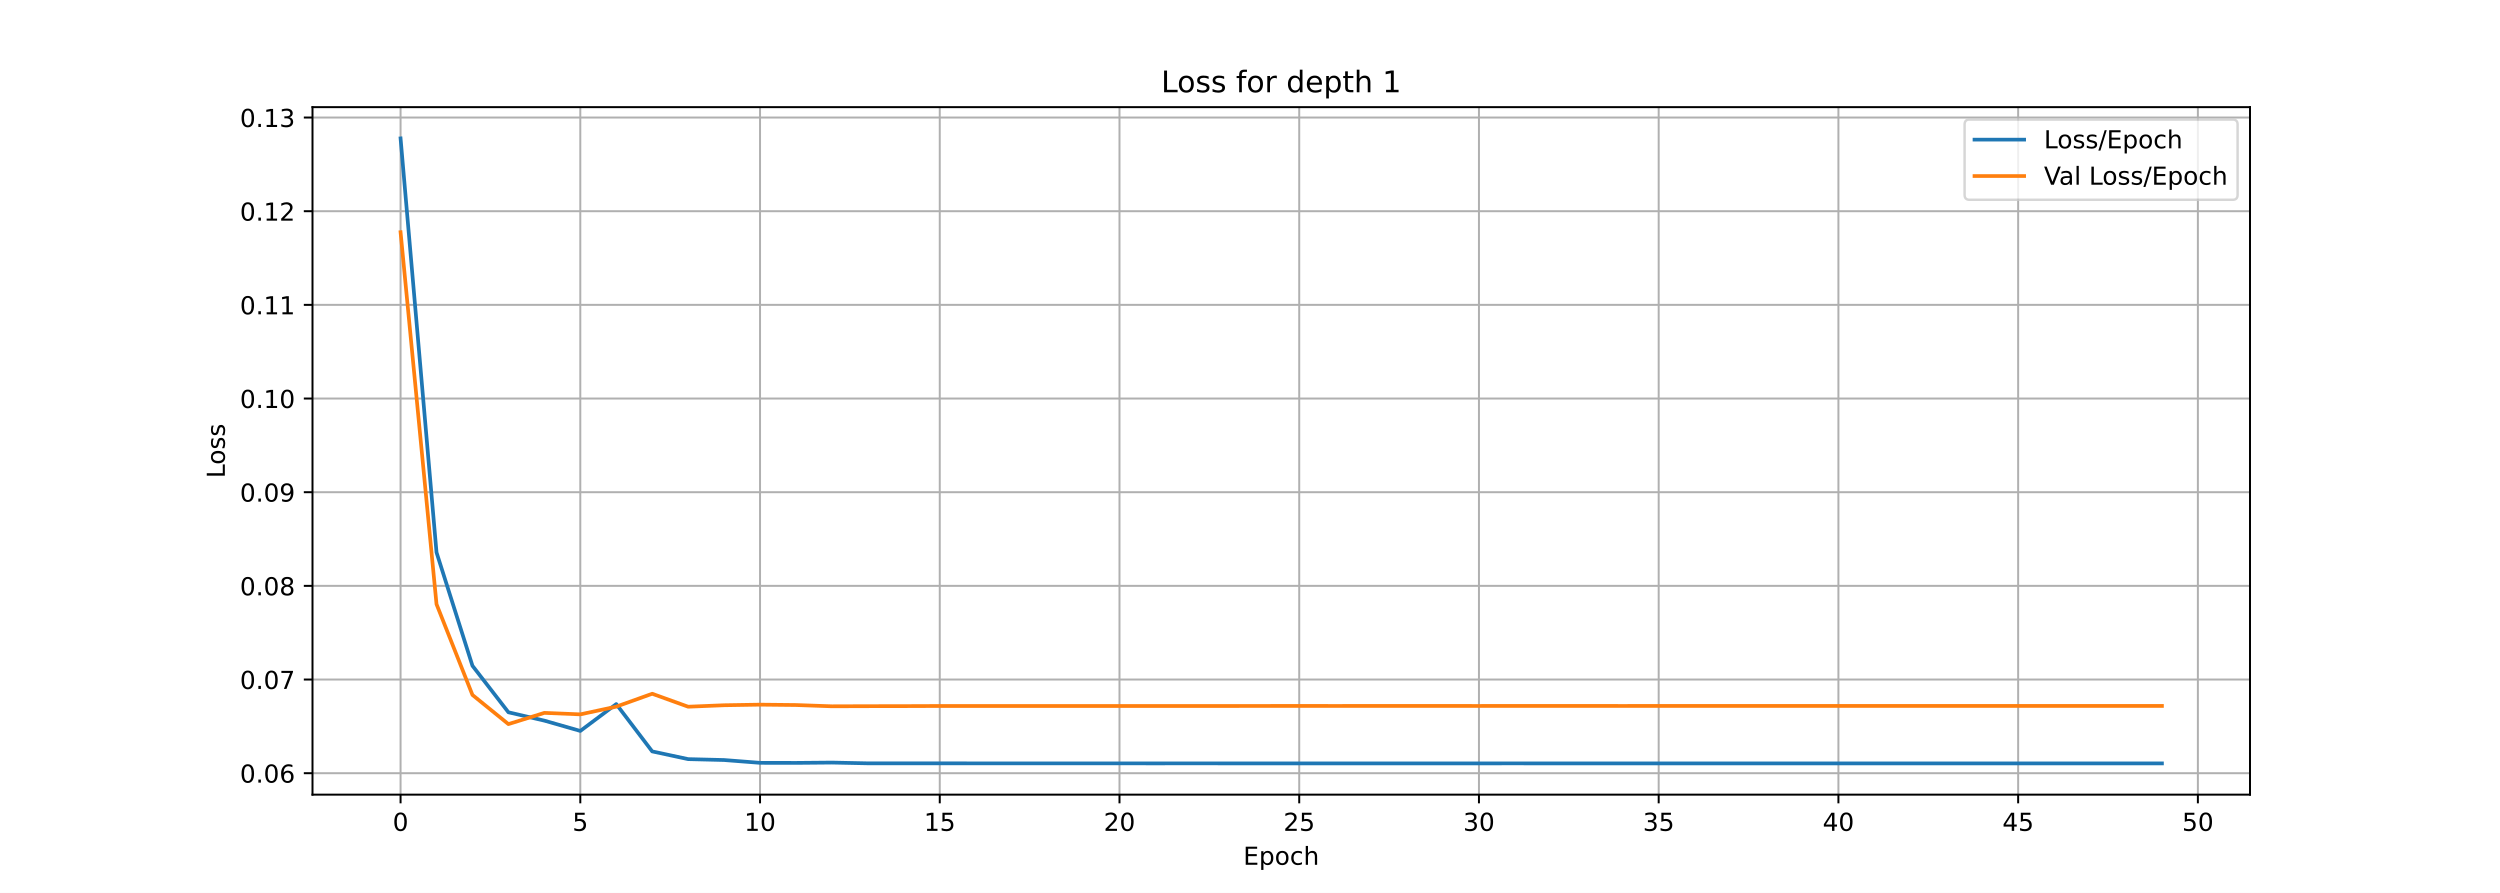
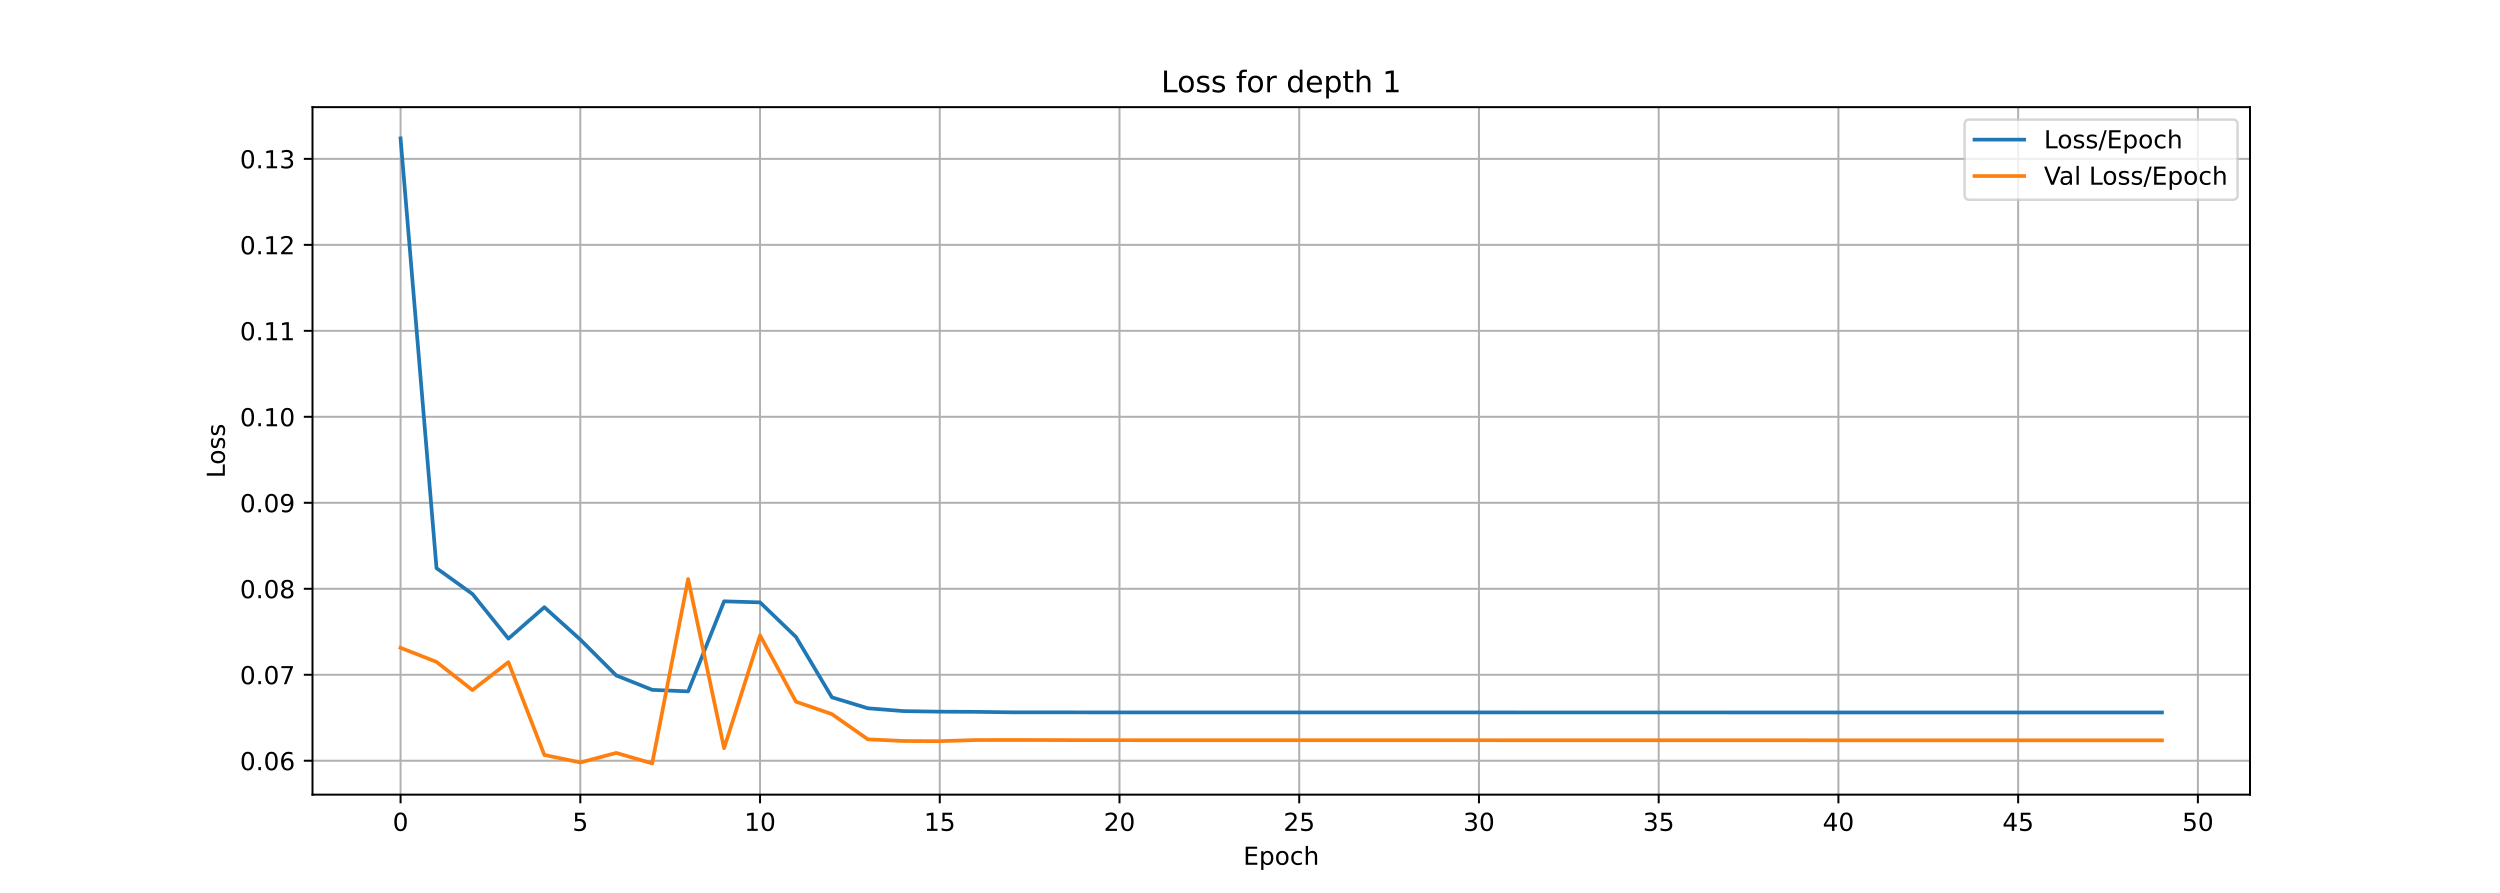
<svg xmlns="http://www.w3.org/2000/svg" xmlns:xlink="http://www.w3.org/1999/xlink" width="1008pt" height="360pt" viewBox="0 0 1008 360" version="1.1">
  <defs>
    <style type="text/css">*{stroke-linejoin: round; stroke-linecap: butt}</style>
  </defs>
  <g id="figure_1">
    <g id="patch_1">
      <path d="M 0 360  L 1008 360  L 1008 0  L 0 0  z " style="fill: #ffffff" />
    </g>
    <g id="axes_1">
      <g id="patch_2">
        <path d="M 126 320.4  L 907.2 320.4  L 907.2 43.2  L 126 43.2  z " style="fill: #ffffff" />
      </g>
      <g id="matplotlib.axis_1">
        <g id="xtick_1">
          <g id="line2d_1">
-             <path d="M 161.509 320.4  L 161.509 43.2  " clip-path="url(#p72de4d9f34)" style="fill: none; stroke: #b0b0b0; stroke-width: 0.8; stroke-linecap: square" />
+             <path d="M 161.509 320.4  L 161.509 43.2  " clip-path="url(#p47cf709d6e)" style="fill: none; stroke: #b0b0b0; stroke-width: 0.8; stroke-linecap: square" />
          </g>
          <g id="line2d_2">
            <defs>
-               <path id="ma40784e308" d="M 0 0  L 0 3.5  " style="stroke: #000000; stroke-width: 0.8" />
+               <path id="m8cbb5b014b" d="M 0 0  L 0 3.5  " style="stroke: #000000; stroke-width: 0.8" />
            </defs>
            <g>
-               <use xlink:href="#ma40784e308" x="161.509" y="320.4" style="stroke: #000000; stroke-width: 0.8" />
+               <use xlink:href="#m8cbb5b014b" x="161.509" y="320.4" style="stroke: #000000; stroke-width: 0.8" />
            </g>
          </g>
          <g id="text_1">
            <g transform="translate(158.3278 334.9984) scale(0.1 -0.1)">
              <defs>
                <path id="DejaVuSans-30" d="M 2034 4250  Q 1547 4250 1301 3770  Q 1056 3291 1056 2328  Q 1056 1369 1301 889  Q 1547 409 2034 409  Q 2525 409 2770 889  Q 3016 1369 3016 2328  Q 3016 3291 2770 3770  Q 2525 4250 2034 4250  z M 2034 4750  Q 2819 4750 3233 4129  Q 3647 3509 3647 2328  Q 3647 1150 3233 529  Q 2819 -91 2034 -91  Q 1250 -91 836 529  Q 422 1150 422 2328  Q 422 3509 836 4129  Q 1250 4750 2034 4750  z " transform="scale(0.015625)" />
              </defs>
              <use xlink:href="#DejaVuSans-30" />
            </g>
          </g>
        </g>
        <g id="xtick_2">
          <g id="line2d_3">
-             <path d="M 233.977 320.4  L 233.977 43.2  " clip-path="url(#p72de4d9f34)" style="fill: none; stroke: #b0b0b0; stroke-width: 0.8; stroke-linecap: square" />
+             <path d="M 233.977 320.4  L 233.977 43.2  " clip-path="url(#p47cf709d6e)" style="fill: none; stroke: #b0b0b0; stroke-width: 0.8; stroke-linecap: square" />
          </g>
          <g id="line2d_4">
            <g>
-               <use xlink:href="#ma40784e308" x="233.977" y="320.4" style="stroke: #000000; stroke-width: 0.8" />
+               <use xlink:href="#m8cbb5b014b" x="233.977" y="320.4" style="stroke: #000000; stroke-width: 0.8" />
            </g>
          </g>
          <g id="text_2">
            <g transform="translate(230.7954 334.9984) scale(0.1 -0.1)">
              <defs>
                <path id="DejaVuSans-35" d="M 691 4666  L 3169 4666  L 3169 4134  L 1269 4134  L 1269 2991  Q 1406 3038 1543 3061  Q 1681 3084 1819 3084  Q 2600 3084 3056 2656  Q 3513 2228 3513 1497  Q 3513 744 3044 326  Q 2575 -91 1722 -91  Q 1428 -91 1123 -41  Q 819 9 494 109  L 494 744  Q 775 591 1075 516  Q 1375 441 1709 441  Q 2250 441 2565 725  Q 2881 1009 2881 1497  Q 2881 1984 2565 2268  Q 2250 2553 1709 2553  Q 1456 2553 1204 2497  Q 953 2441 691 2322  L 691 4666  z " transform="scale(0.015625)" />
              </defs>
              <use xlink:href="#DejaVuSans-35" />
            </g>
          </g>
        </g>
        <g id="xtick_3">
          <g id="line2d_5">
-             <path d="M 306.444 320.4  L 306.444 43.2  " clip-path="url(#p72de4d9f34)" style="fill: none; stroke: #b0b0b0; stroke-width: 0.8; stroke-linecap: square" />
+             <path d="M 306.444 320.4  L 306.444 43.2  " clip-path="url(#p47cf709d6e)" style="fill: none; stroke: #b0b0b0; stroke-width: 0.8; stroke-linecap: square" />
          </g>
          <g id="line2d_6">
            <g>
-               <use xlink:href="#ma40784e308" x="306.444" y="320.4" style="stroke: #000000; stroke-width: 0.8" />
+               <use xlink:href="#m8cbb5b014b" x="306.444" y="320.4" style="stroke: #000000; stroke-width: 0.8" />
            </g>
          </g>
          <g id="text_3">
            <g transform="translate(300.0817 334.9984) scale(0.1 -0.1)">
              <defs>
                <path id="DejaVuSans-31" d="M 794 531  L 1825 531  L 1825 4091  L 703 3866  L 703 4441  L 1819 4666  L 2450 4666  L 2450 531  L 3481 531  L 3481 0  L 794 0  L 794 531  z " transform="scale(0.015625)" />
              </defs>
              <use xlink:href="#DejaVuSans-31" />
              <use xlink:href="#DejaVuSans-30" x="63.623" />
            </g>
          </g>
        </g>
        <g id="xtick_4">
          <g id="line2d_7">
-             <path d="M 378.912 320.4  L 378.912 43.2  " clip-path="url(#p72de4d9f34)" style="fill: none; stroke: #b0b0b0; stroke-width: 0.8; stroke-linecap: square" />
+             <path d="M 378.912 320.4  L 378.912 43.2  " clip-path="url(#p47cf709d6e)" style="fill: none; stroke: #b0b0b0; stroke-width: 0.8; stroke-linecap: square" />
          </g>
          <g id="line2d_8">
            <g>
-               <use xlink:href="#ma40784e308" x="378.912" y="320.4" style="stroke: #000000; stroke-width: 0.8" />
+               <use xlink:href="#m8cbb5b014b" x="378.912" y="320.4" style="stroke: #000000; stroke-width: 0.8" />
            </g>
          </g>
          <g id="text_4">
            <g transform="translate(372.5492 334.9984) scale(0.1 -0.1)">
              <use xlink:href="#DejaVuSans-31" />
              <use xlink:href="#DejaVuSans-35" x="63.623" />
            </g>
          </g>
        </g>
        <g id="xtick_5">
          <g id="line2d_9">
-             <path d="M 451.379 320.4  L 451.379 43.2  " clip-path="url(#p72de4d9f34)" style="fill: none; stroke: #b0b0b0; stroke-width: 0.8; stroke-linecap: square" />
+             <path d="M 451.379 320.4  L 451.379 43.2  " clip-path="url(#p47cf709d6e)" style="fill: none; stroke: #b0b0b0; stroke-width: 0.8; stroke-linecap: square" />
          </g>
          <g id="line2d_10">
            <g>
-               <use xlink:href="#ma40784e308" x="451.379" y="320.4" style="stroke: #000000; stroke-width: 0.8" />
+               <use xlink:href="#m8cbb5b014b" x="451.379" y="320.4" style="stroke: #000000; stroke-width: 0.8" />
            </g>
          </g>
          <g id="text_5">
            <g transform="translate(445.0167 334.9984) scale(0.1 -0.1)">
              <defs>
                <path id="DejaVuSans-32" d="M 1228 531  L 3431 531  L 3431 0  L 469 0  L 469 531  Q 828 903 1448 1529  Q 2069 2156 2228 2338  Q 2531 2678 2651 2914  Q 2772 3150 2772 3378  Q 2772 3750 2511 3984  Q 2250 4219 1831 4219  Q 1534 4219 1204 4116  Q 875 4013 500 3803  L 500 4441  Q 881 4594 1212 4672  Q 1544 4750 1819 4750  Q 2544 4750 2975 4387  Q 3406 4025 3406 3419  Q 3406 3131 3298 2873  Q 3191 2616 2906 2266  Q 2828 2175 2409 1742  Q 1991 1309 1228 531  z " transform="scale(0.015625)" />
              </defs>
              <use xlink:href="#DejaVuSans-32" />
              <use xlink:href="#DejaVuSans-30" x="63.623" />
            </g>
          </g>
        </g>
        <g id="xtick_6">
          <g id="line2d_11">
-             <path d="M 523.847 320.4  L 523.847 43.2  " clip-path="url(#p72de4d9f34)" style="fill: none; stroke: #b0b0b0; stroke-width: 0.8; stroke-linecap: square" />
+             <path d="M 523.847 320.4  L 523.847 43.2  " clip-path="url(#p47cf709d6e)" style="fill: none; stroke: #b0b0b0; stroke-width: 0.8; stroke-linecap: square" />
          </g>
          <g id="line2d_12">
            <g>
-               <use xlink:href="#ma40784e308" x="523.847" y="320.4" style="stroke: #000000; stroke-width: 0.8" />
+               <use xlink:href="#m8cbb5b014b" x="523.847" y="320.4" style="stroke: #000000; stroke-width: 0.8" />
            </g>
          </g>
          <g id="text_6">
            <g transform="translate(517.4843 334.9984) scale(0.1 -0.1)">
              <use xlink:href="#DejaVuSans-32" />
              <use xlink:href="#DejaVuSans-35" x="63.623" />
            </g>
          </g>
        </g>
        <g id="xtick_7">
          <g id="line2d_13">
-             <path d="M 596.314 320.4  L 596.314 43.2  " clip-path="url(#p72de4d9f34)" style="fill: none; stroke: #b0b0b0; stroke-width: 0.8; stroke-linecap: square" />
+             <path d="M 596.314 320.4  L 596.314 43.2  " clip-path="url(#p47cf709d6e)" style="fill: none; stroke: #b0b0b0; stroke-width: 0.8; stroke-linecap: square" />
          </g>
          <g id="line2d_14">
            <g>
-               <use xlink:href="#ma40784e308" x="596.314" y="320.4" style="stroke: #000000; stroke-width: 0.8" />
+               <use xlink:href="#m8cbb5b014b" x="596.314" y="320.4" style="stroke: #000000; stroke-width: 0.8" />
            </g>
          </g>
          <g id="text_7">
            <g transform="translate(589.9518 334.9984) scale(0.1 -0.1)">
              <defs>
                <path id="DejaVuSans-33" d="M 2597 2516  Q 3050 2419 3304 2112  Q 3559 1806 3559 1356  Q 3559 666 3084 287  Q 2609 -91 1734 -91  Q 1441 -91 1130 -33  Q 819 25 488 141  L 488 750  Q 750 597 1062 519  Q 1375 441 1716 441  Q 2309 441 2620 675  Q 2931 909 2931 1356  Q 2931 1769 2642 2001  Q 2353 2234 1838 2234  L 1294 2234  L 1294 2753  L 1863 2753  Q 2328 2753 2575 2939  Q 2822 3125 2822 3475  Q 2822 3834 2567 4026  Q 2313 4219 1838 4219  Q 1578 4219 1281 4162  Q 984 4106 628 3988  L 628 4550  Q 988 4650 1302 4700  Q 1616 4750 1894 4750  Q 2613 4750 3031 4423  Q 3450 4097 3450 3541  Q 3450 3153 3228 2886  Q 3006 2619 2597 2516  z " transform="scale(0.015625)" />
              </defs>
              <use xlink:href="#DejaVuSans-33" />
              <use xlink:href="#DejaVuSans-30" x="63.623" />
            </g>
          </g>
        </g>
        <g id="xtick_8">
          <g id="line2d_15">
-             <path d="M 668.782 320.4  L 668.782 43.2  " clip-path="url(#p72de4d9f34)" style="fill: none; stroke: #b0b0b0; stroke-width: 0.8; stroke-linecap: square" />
+             <path d="M 668.782 320.4  L 668.782 43.2  " clip-path="url(#p47cf709d6e)" style="fill: none; stroke: #b0b0b0; stroke-width: 0.8; stroke-linecap: square" />
          </g>
          <g id="line2d_16">
            <g>
-               <use xlink:href="#ma40784e308" x="668.782" y="320.4" style="stroke: #000000; stroke-width: 0.8" />
+               <use xlink:href="#m8cbb5b014b" x="668.782" y="320.4" style="stroke: #000000; stroke-width: 0.8" />
            </g>
          </g>
          <g id="text_8">
            <g transform="translate(662.4193 334.9984) scale(0.1 -0.1)">
              <use xlink:href="#DejaVuSans-33" />
              <use xlink:href="#DejaVuSans-35" x="63.623" />
            </g>
          </g>
        </g>
        <g id="xtick_9">
          <g id="line2d_17">
-             <path d="M 741.249 320.4  L 741.249 43.2  " clip-path="url(#p72de4d9f34)" style="fill: none; stroke: #b0b0b0; stroke-width: 0.8; stroke-linecap: square" />
+             <path d="M 741.249 320.4  L 741.249 43.2  " clip-path="url(#p47cf709d6e)" style="fill: none; stroke: #b0b0b0; stroke-width: 0.8; stroke-linecap: square" />
          </g>
          <g id="line2d_18">
            <g>
-               <use xlink:href="#ma40784e308" x="741.249" y="320.4" style="stroke: #000000; stroke-width: 0.8" />
+               <use xlink:href="#m8cbb5b014b" x="741.249" y="320.4" style="stroke: #000000; stroke-width: 0.8" />
            </g>
          </g>
          <g id="text_9">
            <g transform="translate(734.8869 334.9984) scale(0.1 -0.1)">
              <defs>
                <path id="DejaVuSans-34" d="M 2419 4116  L 825 1625  L 2419 1625  L 2419 4116  z M 2253 4666  L 3047 4666  L 3047 1625  L 3713 1625  L 3713 1100  L 3047 1100  L 3047 0  L 2419 0  L 2419 1100  L 313 1100  L 313 1709  L 2253 4666  z " transform="scale(0.015625)" />
              </defs>
              <use xlink:href="#DejaVuSans-34" />
              <use xlink:href="#DejaVuSans-30" x="63.623" />
            </g>
          </g>
        </g>
        <g id="xtick_10">
          <g id="line2d_19">
-             <path d="M 813.717 320.4  L 813.717 43.2  " clip-path="url(#p72de4d9f34)" style="fill: none; stroke: #b0b0b0; stroke-width: 0.8; stroke-linecap: square" />
+             <path d="M 813.717 320.4  L 813.717 43.2  " clip-path="url(#p47cf709d6e)" style="fill: none; stroke: #b0b0b0; stroke-width: 0.8; stroke-linecap: square" />
          </g>
          <g id="line2d_20">
            <g>
-               <use xlink:href="#ma40784e308" x="813.717" y="320.4" style="stroke: #000000; stroke-width: 0.8" />
+               <use xlink:href="#m8cbb5b014b" x="813.717" y="320.4" style="stroke: #000000; stroke-width: 0.8" />
            </g>
          </g>
          <g id="text_10">
            <g transform="translate(807.3544 334.9984) scale(0.1 -0.1)">
              <use xlink:href="#DejaVuSans-34" />
              <use xlink:href="#DejaVuSans-35" x="63.623" />
            </g>
          </g>
        </g>
        <g id="xtick_11">
          <g id="line2d_21">
-             <path d="M 886.184 320.4  L 886.184 43.2  " clip-path="url(#p72de4d9f34)" style="fill: none; stroke: #b0b0b0; stroke-width: 0.8; stroke-linecap: square" />
+             <path d="M 886.184 320.4  L 886.184 43.2  " clip-path="url(#p47cf709d6e)" style="fill: none; stroke: #b0b0b0; stroke-width: 0.8; stroke-linecap: square" />
          </g>
          <g id="line2d_22">
            <g>
-               <use xlink:href="#ma40784e308" x="886.184" y="320.4" style="stroke: #000000; stroke-width: 0.8" />
+               <use xlink:href="#m8cbb5b014b" x="886.184" y="320.4" style="stroke: #000000; stroke-width: 0.8" />
            </g>
          </g>
          <g id="text_11">
            <g transform="translate(879.8219 334.9984) scale(0.1 -0.1)">
              <use xlink:href="#DejaVuSans-35" />
              <use xlink:href="#DejaVuSans-30" x="63.623" />
            </g>
          </g>
        </g>
        <g id="text_12">
          <g transform="translate(501.2891 348.6766) scale(0.1 -0.1)">
            <defs>
              <path id="DejaVuSans-45" d="M 628 4666  L 3578 4666  L 3578 4134  L 1259 4134  L 1259 2753  L 3481 2753  L 3481 2222  L 1259 2222  L 1259 531  L 3634 531  L 3634 0  L 628 0  L 628 4666  z " transform="scale(0.015625)" />
              <path id="DejaVuSans-70" d="M 1159 525  L 1159 -1331  L 581 -1331  L 581 3500  L 1159 3500  L 1159 2969  Q 1341 3281 1617 3432  Q 1894 3584 2278 3584  Q 2916 3584 3314 3078  Q 3713 2572 3713 1747  Q 3713 922 3314 415  Q 2916 -91 2278 -91  Q 1894 -91 1617 61  Q 1341 213 1159 525  z M 3116 1747  Q 3116 2381 2855 2742  Q 2594 3103 2138 3103  Q 1681 3103 1420 2742  Q 1159 2381 1159 1747  Q 1159 1113 1420 752  Q 1681 391 2138 391  Q 2594 391 2855 752  Q 3116 1113 3116 1747  z " transform="scale(0.015625)" />
              <path id="DejaVuSans-6f" d="M 1959 3097  Q 1497 3097 1228 2736  Q 959 2375 959 1747  Q 959 1119 1226 758  Q 1494 397 1959 397  Q 2419 397 2687 759  Q 2956 1122 2956 1747  Q 2956 2369 2687 2733  Q 2419 3097 1959 3097  z M 1959 3584  Q 2709 3584 3137 3096  Q 3566 2609 3566 1747  Q 3566 888 3137 398  Q 2709 -91 1959 -91  Q 1206 -91 779 398  Q 353 888 353 1747  Q 353 2609 779 3096  Q 1206 3584 1959 3584  z " transform="scale(0.015625)" />
              <path id="DejaVuSans-63" d="M 3122 3366  L 3122 2828  Q 2878 2963 2633 3030  Q 2388 3097 2138 3097  Q 1578 3097 1268 2742  Q 959 2388 959 1747  Q 959 1106 1268 751  Q 1578 397 2138 397  Q 2388 397 2633 464  Q 2878 531 3122 666  L 3122 134  Q 2881 22 2623 -34  Q 2366 -91 2075 -91  Q 1284 -91 818 406  Q 353 903 353 1747  Q 353 2603 823 3093  Q 1294 3584 2113 3584  Q 2378 3584 2631 3529  Q 2884 3475 3122 3366  z " transform="scale(0.015625)" />
              <path id="DejaVuSans-68" d="M 3513 2113  L 3513 0  L 2938 0  L 2938 2094  Q 2938 2591 2744 2837  Q 2550 3084 2163 3084  Q 1697 3084 1428 2787  Q 1159 2491 1159 1978  L 1159 0  L 581 0  L 581 4863  L 1159 4863  L 1159 2956  Q 1366 3272 1645 3428  Q 1925 3584 2291 3584  Q 2894 3584 3203 3211  Q 3513 2838 3513 2113  z " transform="scale(0.015625)" />
            </defs>
            <use xlink:href="#DejaVuSans-45" />
            <use xlink:href="#DejaVuSans-70" x="63.184" />
            <use xlink:href="#DejaVuSans-6f" x="126.66" />
            <use xlink:href="#DejaVuSans-63" x="187.842" />
            <use xlink:href="#DejaVuSans-68" x="242.822" />
          </g>
        </g>
      </g>
      <g id="matplotlib.axis_2">
        <g id="ytick_1">
          <g id="line2d_23">
-             <path d="M 126 311.756  L 907.2 311.756  " clip-path="url(#p72de4d9f34)" style="fill: none; stroke: #b0b0b0; stroke-width: 0.8; stroke-linecap: square" />
+             <path d="M 126 306.731  L 907.2 306.731  " clip-path="url(#p47cf709d6e)" style="fill: none; stroke: #b0b0b0; stroke-width: 0.8; stroke-linecap: square" />
          </g>
          <g id="line2d_24">
            <defs>
-               <path id="md7d22ece8f" d="M 0 0  L -3.5 0  " style="stroke: #000000; stroke-width: 0.8" />
+               <path id="mc4d6ea62c8" d="M 0 0  L -3.5 0  " style="stroke: #000000; stroke-width: 0.8" />
            </defs>
            <g>
-               <use xlink:href="#md7d22ece8f" x="126" y="311.756" style="stroke: #000000; stroke-width: 0.8" />
+               <use xlink:href="#mc4d6ea62c8" x="126" y="306.731" style="stroke: #000000; stroke-width: 0.8" />
            </g>
          </g>
          <g id="text_13">
-             <g transform="translate(96.73438 315.5548) scale(0.1 -0.1)">
+             <g transform="translate(96.73438 310.5305) scale(0.1 -0.1)">
              <defs>
                <path id="DejaVuSans-2e" d="M 684 794  L 1344 794  L 1344 0  L 684 0  L 684 794  z " transform="scale(0.015625)" />
                <path id="DejaVuSans-36" d="M 2113 2584  Q 1688 2584 1439 2293  Q 1191 2003 1191 1497  Q 1191 994 1439 701  Q 1688 409 2113 409  Q 2538 409 2786 701  Q 3034 994 3034 1497  Q 3034 2003 2786 2293  Q 2538 2584 2113 2584  z M 3366 4563  L 3366 3988  Q 3128 4100 2886 4159  Q 2644 4219 2406 4219  Q 1781 4219 1451 3797  Q 1122 3375 1075 2522  Q 1259 2794 1537 2939  Q 1816 3084 2150 3084  Q 2853 3084 3261 2657  Q 3669 2231 3669 1497  Q 3669 778 3244 343  Q 2819 -91 2113 -91  Q 1303 -91 875 529  Q 447 1150 447 2328  Q 447 3434 972 4092  Q 1497 4750 2381 4750  Q 2619 4750 2861 4703  Q 3103 4656 3366 4563  z " transform="scale(0.015625)" />
              </defs>
              <use xlink:href="#DejaVuSans-30" />
              <use xlink:href="#DejaVuSans-2e" x="63.623" />
              <use xlink:href="#DejaVuSans-30" x="95.41" />
              <use xlink:href="#DejaVuSans-36" x="159.033" />
            </g>
          </g>
        </g>
        <g id="ytick_2">
          <g id="line2d_25">
-             <path d="M 126 273.99  L 907.2 273.99  " clip-path="url(#p72de4d9f34)" style="fill: none; stroke: #b0b0b0; stroke-width: 0.8; stroke-linecap: square" />
+             <path d="M 126 272.064  L 907.2 272.064  " clip-path="url(#p47cf709d6e)" style="fill: none; stroke: #b0b0b0; stroke-width: 0.8; stroke-linecap: square" />
          </g>
          <g id="line2d_26">
            <g>
-               <use xlink:href="#md7d22ece8f" x="126" y="273.99" style="stroke: #000000; stroke-width: 0.8" />
+               <use xlink:href="#mc4d6ea62c8" x="126" y="272.064" style="stroke: #000000; stroke-width: 0.8" />
            </g>
          </g>
          <g id="text_14">
-             <g transform="translate(96.73438 277.7897) scale(0.1 -0.1)">
+             <g transform="translate(96.73438 275.8629) scale(0.1 -0.1)">
              <defs>
                <path id="DejaVuSans-37" d="M 525 4666  L 3525 4666  L 3525 4397  L 1831 0  L 1172 0  L 2766 4134  L 525 4134  L 525 4666  z " transform="scale(0.015625)" />
              </defs>
              <use xlink:href="#DejaVuSans-30" />
              <use xlink:href="#DejaVuSans-2e" x="63.623" />
              <use xlink:href="#DejaVuSans-30" x="95.41" />
              <use xlink:href="#DejaVuSans-37" x="159.033" />
            </g>
          </g>
        </g>
        <g id="ytick_3">
          <g id="line2d_27">
-             <path d="M 126 236.225  L 907.2 236.225  " clip-path="url(#p72de4d9f34)" style="fill: none; stroke: #b0b0b0; stroke-width: 0.8; stroke-linecap: square" />
+             <path d="M 126 237.396  L 907.2 237.396  " clip-path="url(#p47cf709d6e)" style="fill: none; stroke: #b0b0b0; stroke-width: 0.8; stroke-linecap: square" />
          </g>
          <g id="line2d_28">
            <g>
-               <use xlink:href="#md7d22ece8f" x="126" y="236.225" style="stroke: #000000; stroke-width: 0.8" />
+               <use xlink:href="#mc4d6ea62c8" x="126" y="237.396" style="stroke: #000000; stroke-width: 0.8" />
            </g>
          </g>
          <g id="text_15">
-             <g transform="translate(96.73438 240.0246) scale(0.1 -0.1)">
+             <g transform="translate(96.73438 241.1954) scale(0.1 -0.1)">
              <defs>
                <path id="DejaVuSans-38" d="M 2034 2216  Q 1584 2216 1326 1975  Q 1069 1734 1069 1313  Q 1069 891 1326 650  Q 1584 409 2034 409  Q 2484 409 2743 651  Q 3003 894 3003 1313  Q 3003 1734 2745 1975  Q 2488 2216 2034 2216  z M 1403 2484  Q 997 2584 770 2862  Q 544 3141 544 3541  Q 544 4100 942 4425  Q 1341 4750 2034 4750  Q 2731 4750 3128 4425  Q 3525 4100 3525 3541  Q 3525 3141 3298 2862  Q 3072 2584 2669 2484  Q 3125 2378 3379 2068  Q 3634 1759 3634 1313  Q 3634 634 3220 271  Q 2806 -91 2034 -91  Q 1263 -91 848 271  Q 434 634 434 1313  Q 434 1759 690 2068  Q 947 2378 1403 2484  z M 1172 3481  Q 1172 3119 1398 2916  Q 1625 2713 2034 2713  Q 2441 2713 2670 2916  Q 2900 3119 2900 3481  Q 2900 3844 2670 4047  Q 2441 4250 2034 4250  Q 1625 4250 1398 4047  Q 1172 3844 1172 3481  z " transform="scale(0.015625)" />
              </defs>
              <use xlink:href="#DejaVuSans-30" />
              <use xlink:href="#DejaVuSans-2e" x="63.623" />
              <use xlink:href="#DejaVuSans-30" x="95.41" />
              <use xlink:href="#DejaVuSans-38" x="159.033" />
            </g>
          </g>
        </g>
        <g id="ytick_4">
          <g id="line2d_29">
-             <path d="M 126 198.46  L 907.2 198.46  " clip-path="url(#p72de4d9f34)" style="fill: none; stroke: #b0b0b0; stroke-width: 0.8; stroke-linecap: square" />
+             <path d="M 126 202.729  L 907.2 202.729  " clip-path="url(#p47cf709d6e)" style="fill: none; stroke: #b0b0b0; stroke-width: 0.8; stroke-linecap: square" />
          </g>
          <g id="line2d_30">
            <g>
-               <use xlink:href="#md7d22ece8f" x="126" y="198.46" style="stroke: #000000; stroke-width: 0.8" />
+               <use xlink:href="#mc4d6ea62c8" x="126" y="202.729" style="stroke: #000000; stroke-width: 0.8" />
            </g>
          </g>
          <g id="text_16">
-             <g transform="translate(96.73438 202.2596) scale(0.1 -0.1)">
+             <g transform="translate(96.73438 206.5278) scale(0.1 -0.1)">
              <defs>
                <path id="DejaVuSans-39" d="M 703 97  L 703 672  Q 941 559 1184 500  Q 1428 441 1663 441  Q 2288 441 2617 861  Q 2947 1281 2994 2138  Q 2813 1869 2534 1725  Q 2256 1581 1919 1581  Q 1219 1581 811 2004  Q 403 2428 403 3163  Q 403 3881 828 4315  Q 1253 4750 1959 4750  Q 2769 4750 3195 4129  Q 3622 3509 3622 2328  Q 3622 1225 3098 567  Q 2575 -91 1691 -91  Q 1453 -91 1209 -44  Q 966 3 703 97  z M 1959 2075  Q 2384 2075 2632 2365  Q 2881 2656 2881 3163  Q 2881 3666 2632 3958  Q 2384 4250 1959 4250  Q 1534 4250 1286 3958  Q 1038 3666 1038 3163  Q 1038 2656 1286 2365  Q 1534 2075 1959 2075  z " transform="scale(0.015625)" />
              </defs>
              <use xlink:href="#DejaVuSans-30" />
              <use xlink:href="#DejaVuSans-2e" x="63.623" />
              <use xlink:href="#DejaVuSans-30" x="95.41" />
              <use xlink:href="#DejaVuSans-39" x="159.033" />
            </g>
          </g>
        </g>
        <g id="ytick_5">
          <g id="line2d_31">
-             <path d="M 126 160.695  L 907.2 160.695  " clip-path="url(#p72de4d9f34)" style="fill: none; stroke: #b0b0b0; stroke-width: 0.8; stroke-linecap: square" />
+             <path d="M 126 168.061  L 907.2 168.061  " clip-path="url(#p47cf709d6e)" style="fill: none; stroke: #b0b0b0; stroke-width: 0.8; stroke-linecap: square" />
          </g>
          <g id="line2d_32">
            <g>
-               <use xlink:href="#md7d22ece8f" x="126" y="160.695" style="stroke: #000000; stroke-width: 0.8" />
+               <use xlink:href="#mc4d6ea62c8" x="126" y="168.061" style="stroke: #000000; stroke-width: 0.8" />
            </g>
          </g>
          <g id="text_17">
-             <g transform="translate(96.73438 164.4945) scale(0.1 -0.1)">
+             <g transform="translate(96.73438 171.8603) scale(0.1 -0.1)">
              <use xlink:href="#DejaVuSans-30" />
              <use xlink:href="#DejaVuSans-2e" x="63.623" />
              <use xlink:href="#DejaVuSans-31" x="95.41" />
              <use xlink:href="#DejaVuSans-30" x="159.033" />
            </g>
          </g>
        </g>
        <g id="ytick_6">
          <g id="line2d_33">
-             <path d="M 126 122.93  L 907.2 122.93  " clip-path="url(#p72de4d9f34)" style="fill: none; stroke: #b0b0b0; stroke-width: 0.8; stroke-linecap: square" />
+             <path d="M 126 133.393  L 907.2 133.393  " clip-path="url(#p47cf709d6e)" style="fill: none; stroke: #b0b0b0; stroke-width: 0.8; stroke-linecap: square" />
          </g>
          <g id="line2d_34">
            <g>
-               <use xlink:href="#md7d22ece8f" x="126" y="122.93" style="stroke: #000000; stroke-width: 0.8" />
+               <use xlink:href="#mc4d6ea62c8" x="126" y="133.393" style="stroke: #000000; stroke-width: 0.8" />
            </g>
          </g>
          <g id="text_18">
-             <g transform="translate(96.73438 126.7295) scale(0.1 -0.1)">
+             <g transform="translate(96.73438 137.1927) scale(0.1 -0.1)">
              <use xlink:href="#DejaVuSans-30" />
              <use xlink:href="#DejaVuSans-2e" x="63.623" />
              <use xlink:href="#DejaVuSans-31" x="95.41" />
              <use xlink:href="#DejaVuSans-31" x="159.033" />
            </g>
          </g>
        </g>
        <g id="ytick_7">
          <g id="line2d_35">
-             <path d="M 126 85.165  L 907.2 85.165  " clip-path="url(#p72de4d9f34)" style="fill: none; stroke: #b0b0b0; stroke-width: 0.8; stroke-linecap: square" />
+             <path d="M 126 98.726  L 907.2 98.726  " clip-path="url(#p47cf709d6e)" style="fill: none; stroke: #b0b0b0; stroke-width: 0.8; stroke-linecap: square" />
          </g>
          <g id="line2d_36">
            <g>
-               <use xlink:href="#md7d22ece8f" x="126" y="85.165" style="stroke: #000000; stroke-width: 0.8" />
+               <use xlink:href="#mc4d6ea62c8" x="126" y="98.726" style="stroke: #000000; stroke-width: 0.8" />
            </g>
          </g>
          <g id="text_19">
-             <g transform="translate(96.73438 88.96441) scale(0.1 -0.1)">
+             <g transform="translate(96.73438 102.5252) scale(0.1 -0.1)">
              <use xlink:href="#DejaVuSans-30" />
              <use xlink:href="#DejaVuSans-2e" x="63.623" />
              <use xlink:href="#DejaVuSans-31" x="95.41" />
              <use xlink:href="#DejaVuSans-32" x="159.033" />
            </g>
          </g>
        </g>
        <g id="ytick_8">
          <g id="line2d_37">
-             <path d="M 126 47.4  L 907.2 47.4  " clip-path="url(#p72de4d9f34)" style="fill: none; stroke: #b0b0b0; stroke-width: 0.8; stroke-linecap: square" />
+             <path d="M 126 64.058  L 907.2 64.058  " clip-path="url(#p47cf709d6e)" style="fill: none; stroke: #b0b0b0; stroke-width: 0.8; stroke-linecap: square" />
          </g>
          <g id="line2d_38">
            <g>
-               <use xlink:href="#md7d22ece8f" x="126" y="47.4" style="stroke: #000000; stroke-width: 0.8" />
+               <use xlink:href="#mc4d6ea62c8" x="126" y="64.058" style="stroke: #000000; stroke-width: 0.8" />
            </g>
          </g>
          <g id="text_20">
-             <g transform="translate(96.73438 51.19936) scale(0.1 -0.1)">
+             <g transform="translate(96.73438 67.85762) scale(0.1 -0.1)">
              <use xlink:href="#DejaVuSans-30" />
              <use xlink:href="#DejaVuSans-2e" x="63.623" />
              <use xlink:href="#DejaVuSans-31" x="95.41" />
              <use xlink:href="#DejaVuSans-33" x="159.033" />
            </g>
          </g>
        </g>
        <g id="text_21">
          <g transform="translate(90.65469 192.7672) rotate(-90) scale(0.1 -0.1)">
            <defs>
              <path id="DejaVuSans-4c" d="M 628 4666  L 1259 4666  L 1259 531  L 3531 531  L 3531 0  L 628 0  L 628 4666  z " transform="scale(0.015625)" />
              <path id="DejaVuSans-73" d="M 2834 3397  L 2834 2853  Q 2591 2978 2328 3040  Q 2066 3103 1784 3103  Q 1356 3103 1142 2972  Q 928 2841 928 2578  Q 928 2378 1081 2264  Q 1234 2150 1697 2047  L 1894 2003  Q 2506 1872 2764 1633  Q 3022 1394 3022 966  Q 3022 478 2636 193  Q 2250 -91 1575 -91  Q 1294 -91 989 -36  Q 684 19 347 128  L 347 722  Q 666 556 975 473  Q 1284 391 1588 391  Q 1994 391 2212 530  Q 2431 669 2431 922  Q 2431 1156 2273 1281  Q 2116 1406 1581 1522  L 1381 1569  Q 847 1681 609 1914  Q 372 2147 372 2553  Q 372 3047 722 3315  Q 1072 3584 1716 3584  Q 2034 3584 2315 3537  Q 2597 3491 2834 3397  z " transform="scale(0.015625)" />
            </defs>
            <use xlink:href="#DejaVuSans-4c" />
            <use xlink:href="#DejaVuSans-6f" x="53.963" />
            <use xlink:href="#DejaVuSans-73" x="115.145" />
            <use xlink:href="#DejaVuSans-73" x="167.244" />
          </g>
        </g>
      </g>
      <g id="line2d_39">
-         <path d="M 161.509 55.8  L 176.003 222.726  L 190.496 268.442  L 204.99 287.19  L 219.483 290.561  L 233.977 294.714  L 248.47 283.886  L 262.964 302.964  L 277.457 306.079  L 291.951 306.443  L 306.444 307.574  L 320.938 307.603  L 335.431 307.468  L 349.925 307.776  L 364.418 307.774  L 378.912 307.772  L 393.405 307.792  L 407.899 307.792  L 422.392 307.792  L 436.886 307.791  L 451.379 307.792  L 465.873 307.793  L 480.366 307.792  L 494.86 307.793  L 509.353 307.793  L 523.847 307.793  L 538.34 307.794  L 552.834 307.793  L 567.327 307.794  L 581.821 307.795  L 596.314 307.794  L 610.808 307.791  L 625.301 307.796  L 639.795 307.796  L 654.288 307.795  L 668.782 307.796  L 683.275 307.796  L 697.769 307.796  L 712.262 307.797  L 726.756 307.797  L 741.249 307.796  L 755.743 307.798  L 770.236 307.798  L 784.73 307.798  L 799.223 307.799  L 813.717 307.796  L 828.21 307.798  L 842.704 307.8  L 857.197 307.8  L 871.691 307.799  " clip-path="url(#p72de4d9f34)" style="fill: none; stroke: #1f77b4; stroke-width: 1.5; stroke-linecap: square" />
+         <path d="M 161.509 55.8  L 176.003 229.088  L 190.496 239.502  L 204.99 257.503  L 219.483 244.831  L 233.977 257.873  L 248.47 272.343  L 262.964 278.149  L 277.457 278.765  L 291.951 242.452  L 306.444 242.874  L 320.938 256.82  L 335.431 281.167  L 349.925 285.584  L 364.418 286.722  L 378.912 286.946  L 393.405 287.015  L 407.899 287.208  L 422.392 287.211  L 436.886 287.228  L 451.379 287.24  L 465.873 287.24  L 480.366 287.241  L 494.86 287.242  L 509.353 287.243  L 523.847 287.242  L 538.34 287.246  L 552.834 287.246  L 567.327 287.246  L 581.821 287.248  L 596.314 287.25  L 610.808 287.25  L 625.301 287.251  L 639.795 287.253  L 654.288 287.253  L 668.782 287.253  L 683.275 287.254  L 697.769 287.256  L 712.262 287.258  L 726.756 287.259  L 741.249 287.26  L 755.743 287.259  L 770.236 287.262  L 784.73 287.263  L 799.223 287.264  L 813.717 287.265  L 828.21 287.267  L 842.704 287.268  L 857.197 287.268  L 871.691 287.27  " clip-path="url(#p47cf709d6e)" style="fill: none; stroke: #1f77b4; stroke-width: 1.5; stroke-linecap: square" />
      </g>
      <g id="line2d_40">
-         <path d="M 161.509 93.629  L 176.003 243.605  L 190.496 280.207  L 204.99 291.959  L 219.483 287.433  L 233.977 288.029  L 248.47 284.917  L 262.964 279.72  L 277.457 284.946  L 291.951 284.354  L 306.444 284.113  L 320.938 284.269  L 335.431 284.779  L 349.925 284.73  L 364.418 284.708  L 378.912 284.655  L 393.405 284.654  L 407.899 284.654  L 422.392 284.655  L 436.886 284.654  L 451.379 284.653  L 465.873 284.654  L 480.366 284.652  L 494.86 284.652  L 509.353 284.643  L 523.847 284.64  L 538.34 284.644  L 552.834 284.64  L 567.327 284.64  L 581.821 284.64  L 596.314 284.644  L 610.808 284.634  L 625.301 284.639  L 639.795 284.638  L 654.288 284.643  L 668.782 284.638  L 683.275 284.641  L 697.769 284.641  L 712.262 284.642  L 726.756 284.64  L 741.249 284.633  L 755.743 284.633  L 770.236 284.634  L 784.73 284.635  L 799.223 284.631  L 813.717 284.635  L 828.21 284.628  L 842.704 284.631  L 857.197 284.63  L 871.691 284.628  " clip-path="url(#p72de4d9f34)" style="fill: none; stroke: #ff7f0e; stroke-width: 1.5; stroke-linecap: square" />
+         <path d="M 161.509 261.191  L 176.003 266.888  L 190.496 278.245  L 204.99 266.975  L 219.483 304.413  L 233.977 307.424  L 248.47 303.578  L 262.964 307.8  L 277.457 233.464  L 291.951 301.667  L 306.444 256.185  L 320.938 282.922  L 335.431 287.941  L 349.925 298.103  L 364.418 298.771  L 378.912 298.844  L 393.405 298.382  L 407.899 298.373  L 422.392 298.383  L 436.886 298.434  L 451.379 298.436  L 465.873 298.442  L 480.366 298.445  L 494.86 298.442  L 509.353 298.444  L 523.847 298.44  L 538.34 298.449  L 552.834 298.455  L 567.327 298.452  L 581.821 298.459  L 596.314 298.463  L 610.808 298.468  L 625.301 298.469  L 639.795 298.471  L 654.288 298.475  L 668.782 298.474  L 683.275 298.481  L 697.769 298.483  L 712.262 298.484  L 726.756 298.485  L 741.249 298.492  L 755.743 298.5  L 770.236 298.496  L 784.73 298.498  L 799.223 298.503  L 813.717 298.5  L 828.21 298.502  L 842.704 298.502  L 857.197 298.505  L 871.691 298.504  " clip-path="url(#p47cf709d6e)" style="fill: none; stroke: #ff7f0e; stroke-width: 1.5; stroke-linecap: square" />
      </g>
      <g id="patch_3">
        <path d="M 126 320.4  L 126 43.2  " style="fill: none; stroke: #000000; stroke-width: 0.8; stroke-linejoin: miter; stroke-linecap: square" />
      </g>
      <g id="patch_4">
        <path d="M 907.2 320.4  L 907.2 43.2  " style="fill: none; stroke: #000000; stroke-width: 0.8; stroke-linejoin: miter; stroke-linecap: square" />
      </g>
      <g id="patch_5">
        <path d="M 126 320.4  L 907.2 320.4  " style="fill: none; stroke: #000000; stroke-width: 0.8; stroke-linejoin: miter; stroke-linecap: square" />
      </g>
      <g id="patch_6">
        <path d="M 126 43.2  L 907.2 43.2  " style="fill: none; stroke: #000000; stroke-width: 0.8; stroke-linejoin: miter; stroke-linecap: square" />
      </g>
      <g id="text_22">
        <g transform="translate(468.1866 37.2) scale(0.12 -0.12)">
          <defs>
            <path id="DejaVuSans-20" transform="scale(0.015625)" />
            <path id="DejaVuSans-66" d="M 2375 4863  L 2375 4384  L 1825 4384  Q 1516 4384 1395 4259  Q 1275 4134 1275 3809  L 1275 3500  L 2222 3500  L 2222 3053  L 1275 3053  L 1275 0  L 697 0  L 697 3053  L 147 3053  L 147 3500  L 697 3500  L 697 3744  Q 697 4328 969 4595  Q 1241 4863 1831 4863  L 2375 4863  z " transform="scale(0.015625)" />
            <path id="DejaVuSans-72" d="M 2631 2963  Q 2534 3019 2420 3045  Q 2306 3072 2169 3072  Q 1681 3072 1420 2755  Q 1159 2438 1159 1844  L 1159 0  L 581 0  L 581 3500  L 1159 3500  L 1159 2956  Q 1341 3275 1631 3429  Q 1922 3584 2338 3584  Q 2397 3584 2469 3576  Q 2541 3569 2628 3553  L 2631 2963  z " transform="scale(0.015625)" />
            <path id="DejaVuSans-64" d="M 2906 2969  L 2906 4863  L 3481 4863  L 3481 0  L 2906 0  L 2906 525  Q 2725 213 2448 61  Q 2172 -91 1784 -91  Q 1150 -91 751 415  Q 353 922 353 1747  Q 353 2572 751 3078  Q 1150 3584 1784 3584  Q 2172 3584 2448 3432  Q 2725 3281 2906 2969  z M 947 1747  Q 947 1113 1208 752  Q 1469 391 1925 391  Q 2381 391 2643 752  Q 2906 1113 2906 1747  Q 2906 2381 2643 2742  Q 2381 3103 1925 3103  Q 1469 3103 1208 2742  Q 947 2381 947 1747  z " transform="scale(0.015625)" />
            <path id="DejaVuSans-65" d="M 3597 1894  L 3597 1613  L 953 1613  Q 991 1019 1311 708  Q 1631 397 2203 397  Q 2534 397 2845 478  Q 3156 559 3463 722  L 3463 178  Q 3153 47 2828 -22  Q 2503 -91 2169 -91  Q 1331 -91 842 396  Q 353 884 353 1716  Q 353 2575 817 3079  Q 1281 3584 2069 3584  Q 2775 3584 3186 3129  Q 3597 2675 3597 1894  z M 3022 2063  Q 3016 2534 2758 2815  Q 2500 3097 2075 3097  Q 1594 3097 1305 2825  Q 1016 2553 972 2059  L 3022 2063  z " transform="scale(0.015625)" />
            <path id="DejaVuSans-74" d="M 1172 4494  L 1172 3500  L 2356 3500  L 2356 3053  L 1172 3053  L 1172 1153  Q 1172 725 1289 603  Q 1406 481 1766 481  L 2356 481  L 2356 0  L 1766 0  Q 1100 0 847 248  Q 594 497 594 1153  L 594 3053  L 172 3053  L 172 3500  L 594 3500  L 594 4494  L 1172 4494  z " transform="scale(0.015625)" />
          </defs>
          <use xlink:href="#DejaVuSans-4c" />
          <use xlink:href="#DejaVuSans-6f" x="53.963" />
          <use xlink:href="#DejaVuSans-73" x="115.145" />
          <use xlink:href="#DejaVuSans-73" x="167.244" />
          <use xlink:href="#DejaVuSans-20" x="219.344" />
          <use xlink:href="#DejaVuSans-66" x="251.131" />
          <use xlink:href="#DejaVuSans-6f" x="286.336" />
          <use xlink:href="#DejaVuSans-72" x="347.518" />
          <use xlink:href="#DejaVuSans-20" x="388.631" />
          <use xlink:href="#DejaVuSans-64" x="420.418" />
          <use xlink:href="#DejaVuSans-65" x="483.895" />
          <use xlink:href="#DejaVuSans-70" x="545.418" />
          <use xlink:href="#DejaVuSans-74" x="608.895" />
          <use xlink:href="#DejaVuSans-68" x="648.104" />
          <use xlink:href="#DejaVuSans-20" x="711.482" />
          <use xlink:href="#DejaVuSans-31" x="743.27" />
        </g>
      </g>
      <g id="legend_1">
        <g id="patch_7">
          <path d="M 794.125 80.556  L 900.2 80.556  Q 902.2 80.556 902.2 78.556  L 902.2 50.2  Q 902.2 48.2 900.2 48.2  L 794.125 48.2  Q 792.125 48.2 792.125 50.2  L 792.125 78.556  Q 792.125 80.556 794.125 80.556  z " style="fill: #ffffff; opacity: 0.8; stroke: #cccccc; stroke-linejoin: miter" />
        </g>
        <g id="line2d_41">
          <path d="M 796.125 56.298  L 806.125 56.298  L 816.125 56.298  " style="fill: none; stroke: #1f77b4; stroke-width: 1.5; stroke-linecap: square" />
        </g>
        <g id="text_23">
          <g transform="translate(824.125 59.79844) scale(0.1 -0.1)">
            <defs>
              <path id="DejaVuSans-2f" d="M 1625 4666  L 2156 4666  L 531 -594  L 0 -594  L 1625 4666  z " transform="scale(0.015625)" />
            </defs>
            <use xlink:href="#DejaVuSans-4c" />
            <use xlink:href="#DejaVuSans-6f" x="53.963" />
            <use xlink:href="#DejaVuSans-73" x="115.145" />
            <use xlink:href="#DejaVuSans-73" x="167.244" />
            <use xlink:href="#DejaVuSans-2f" x="219.344" />
            <use xlink:href="#DejaVuSans-45" x="253.035" />
            <use xlink:href="#DejaVuSans-70" x="316.219" />
            <use xlink:href="#DejaVuSans-6f" x="379.695" />
            <use xlink:href="#DejaVuSans-63" x="440.877" />
            <use xlink:href="#DejaVuSans-68" x="495.857" />
          </g>
        </g>
        <g id="line2d_42">
          <path d="M 796.125 70.977  L 806.125 70.977  L 816.125 70.977  " style="fill: none; stroke: #ff7f0e; stroke-width: 1.5; stroke-linecap: square" />
        </g>
        <g id="text_24">
          <g transform="translate(824.125 74.47656) scale(0.1 -0.1)">
            <defs>
              <path id="DejaVuSans-56" d="M 1831 0  L 50 4666  L 709 4666  L 2188 738  L 3669 4666  L 4325 4666  L 2547 0  L 1831 0  z " transform="scale(0.015625)" />
              <path id="DejaVuSans-61" d="M 2194 1759  Q 1497 1759 1228 1600  Q 959 1441 959 1056  Q 959 750 1161 570  Q 1363 391 1709 391  Q 2188 391 2477 730  Q 2766 1069 2766 1631  L 2766 1759  L 2194 1759  z M 3341 1997  L 3341 0  L 2766 0  L 2766 531  Q 2569 213 2275 61  Q 1981 -91 1556 -91  Q 1019 -91 701 211  Q 384 513 384 1019  Q 384 1609 779 1909  Q 1175 2209 1959 2209  L 2766 2209  L 2766 2266  Q 2766 2663 2505 2880  Q 2244 3097 1772 3097  Q 1472 3097 1187 3025  Q 903 2953 641 2809  L 641 3341  Q 956 3463 1253 3523  Q 1550 3584 1831 3584  Q 2591 3584 2966 3190  Q 3341 2797 3341 1997  z " transform="scale(0.015625)" />
              <path id="DejaVuSans-6c" d="M 603 4863  L 1178 4863  L 1178 0  L 603 0  L 603 4863  z " transform="scale(0.015625)" />
            </defs>
            <use xlink:href="#DejaVuSans-56" />
            <use xlink:href="#DejaVuSans-61" x="60.658" />
            <use xlink:href="#DejaVuSans-6c" x="121.938" />
            <use xlink:href="#DejaVuSans-20" x="149.721" />
            <use xlink:href="#DejaVuSans-4c" x="181.508" />
            <use xlink:href="#DejaVuSans-6f" x="235.471" />
            <use xlink:href="#DejaVuSans-73" x="296.652" />
            <use xlink:href="#DejaVuSans-73" x="348.752" />
            <use xlink:href="#DejaVuSans-2f" x="400.852" />
            <use xlink:href="#DejaVuSans-45" x="434.543" />
            <use xlink:href="#DejaVuSans-70" x="497.727" />
            <use xlink:href="#DejaVuSans-6f" x="561.203" />
            <use xlink:href="#DejaVuSans-63" x="622.385" />
            <use xlink:href="#DejaVuSans-68" x="677.365" />
          </g>
        </g>
      </g>
    </g>
  </g>
  <defs>
-     <clipPath id="p72de4d9f34">
+     <clipPath id="p47cf709d6e">
      <rect x="126" y="43.2" width="781.2" height="277.2" />
    </clipPath>
  </defs>
</svg>
